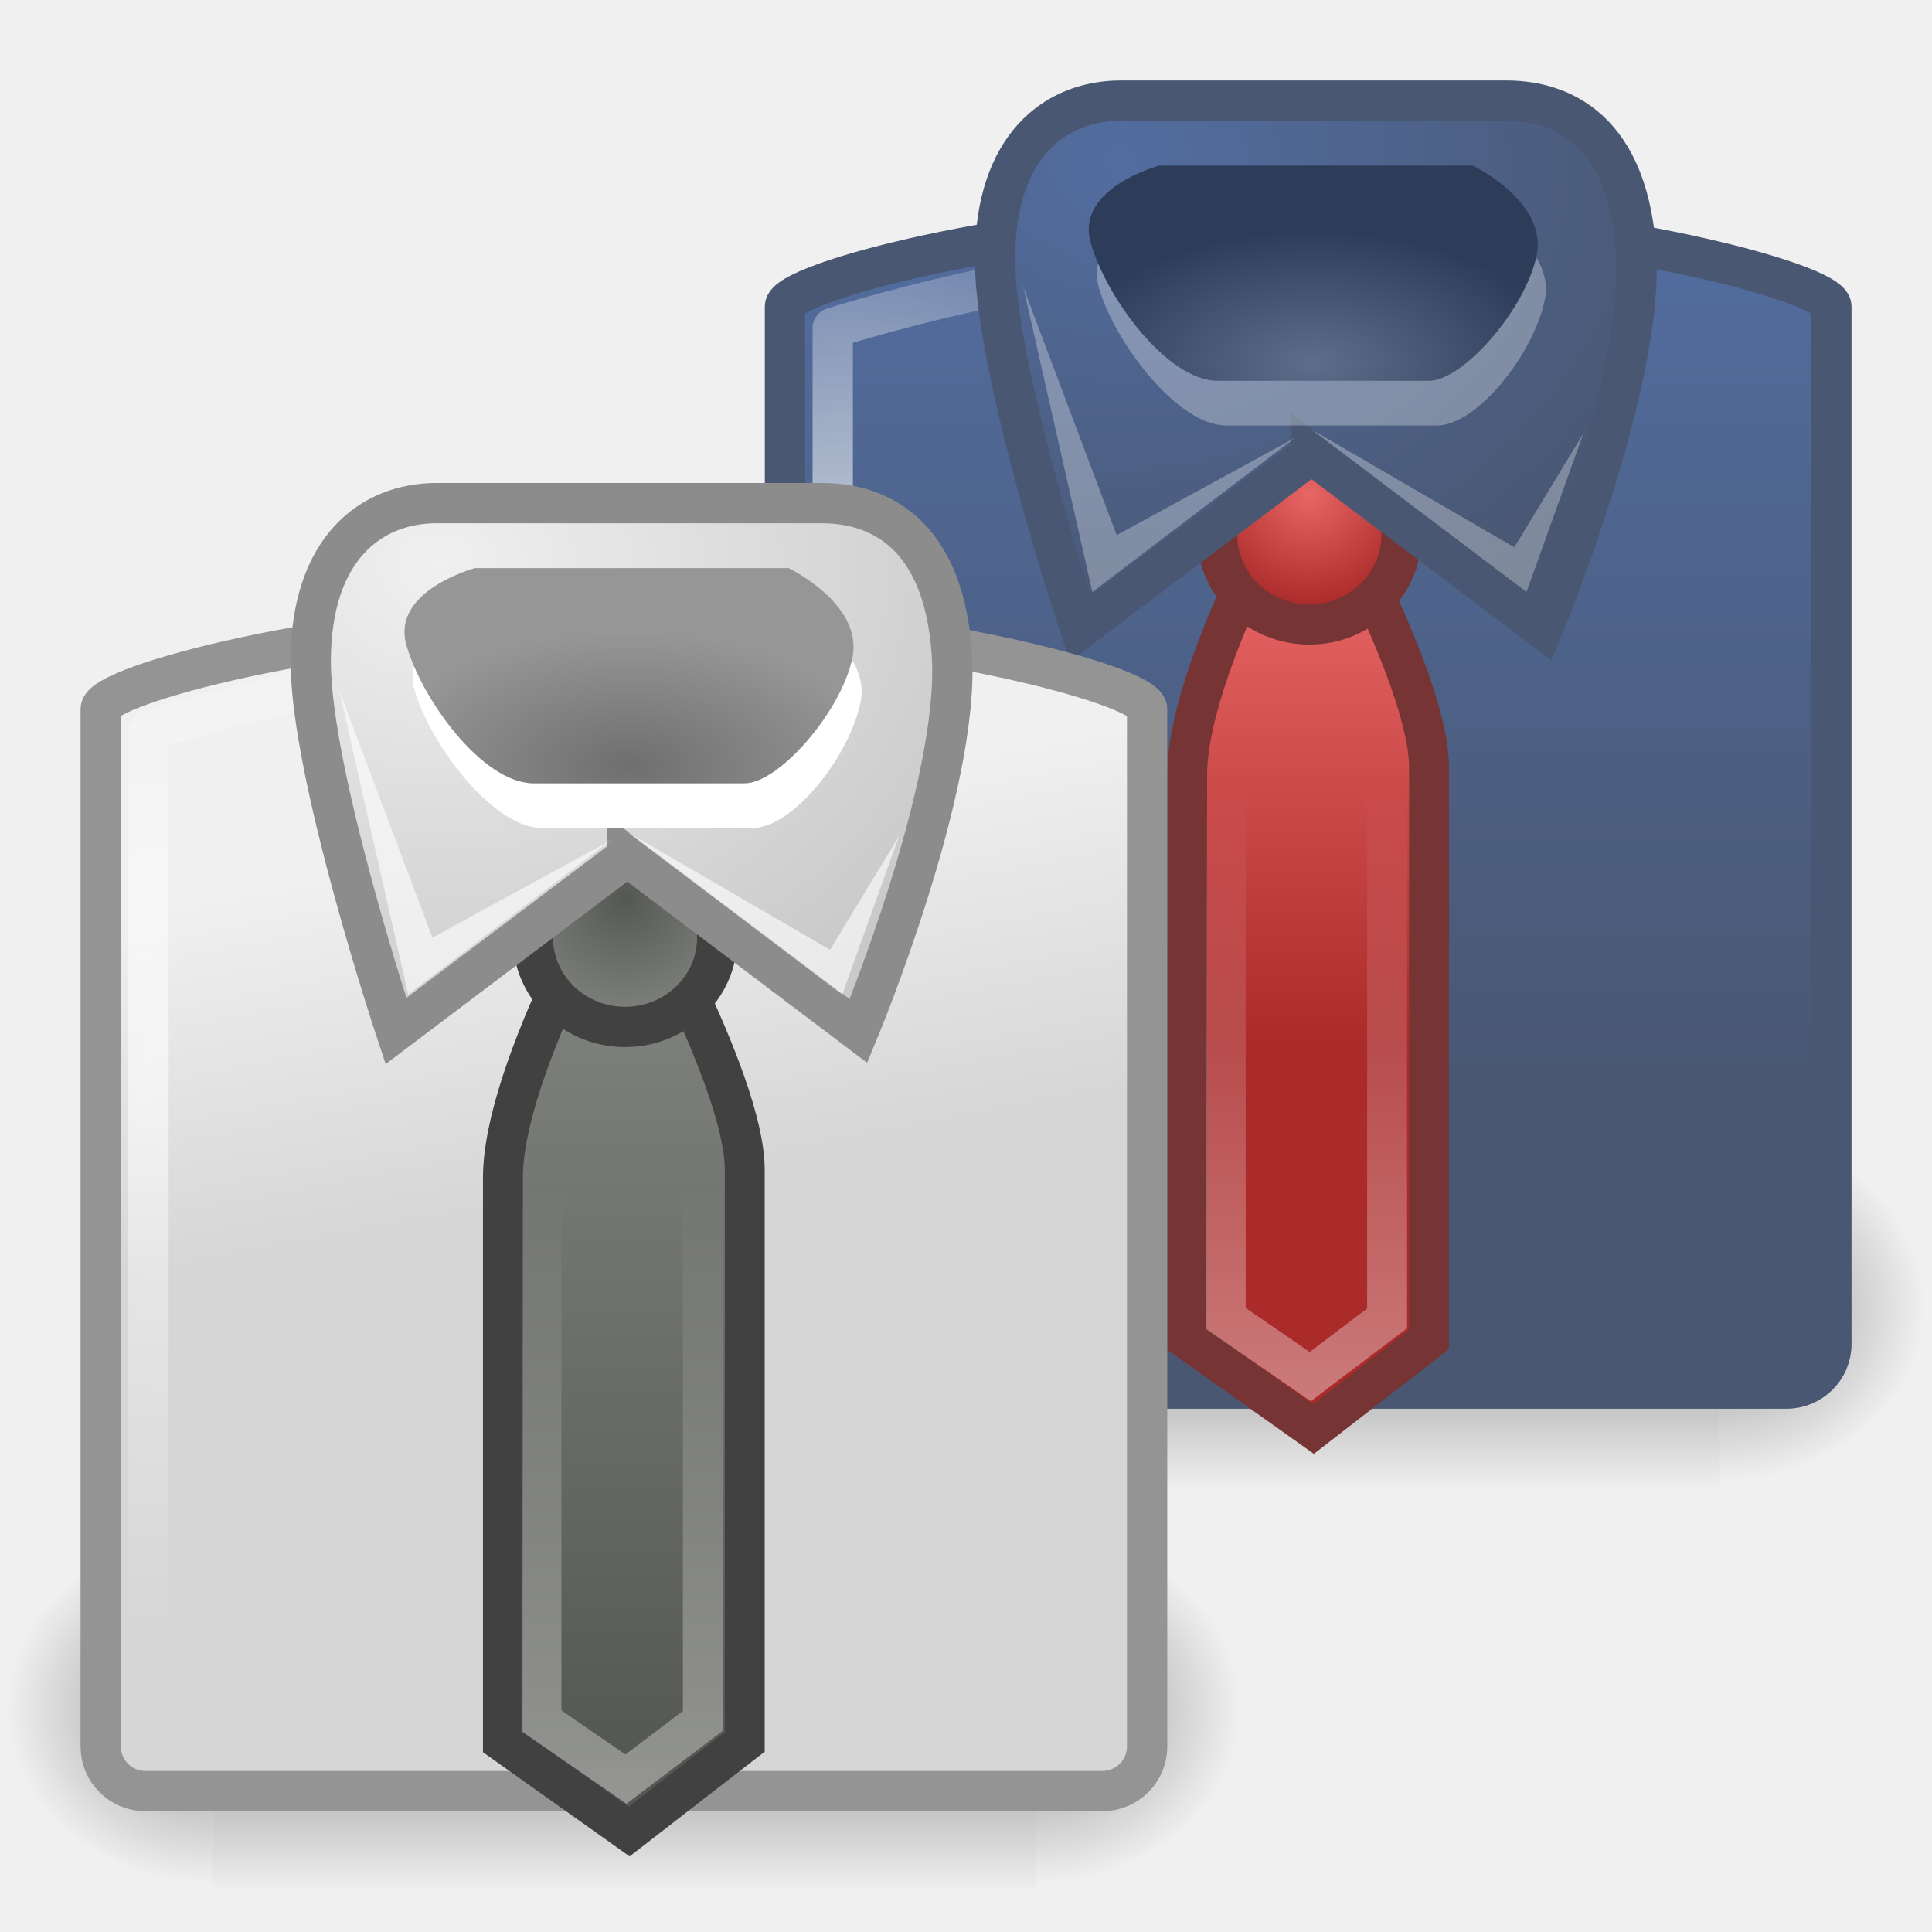
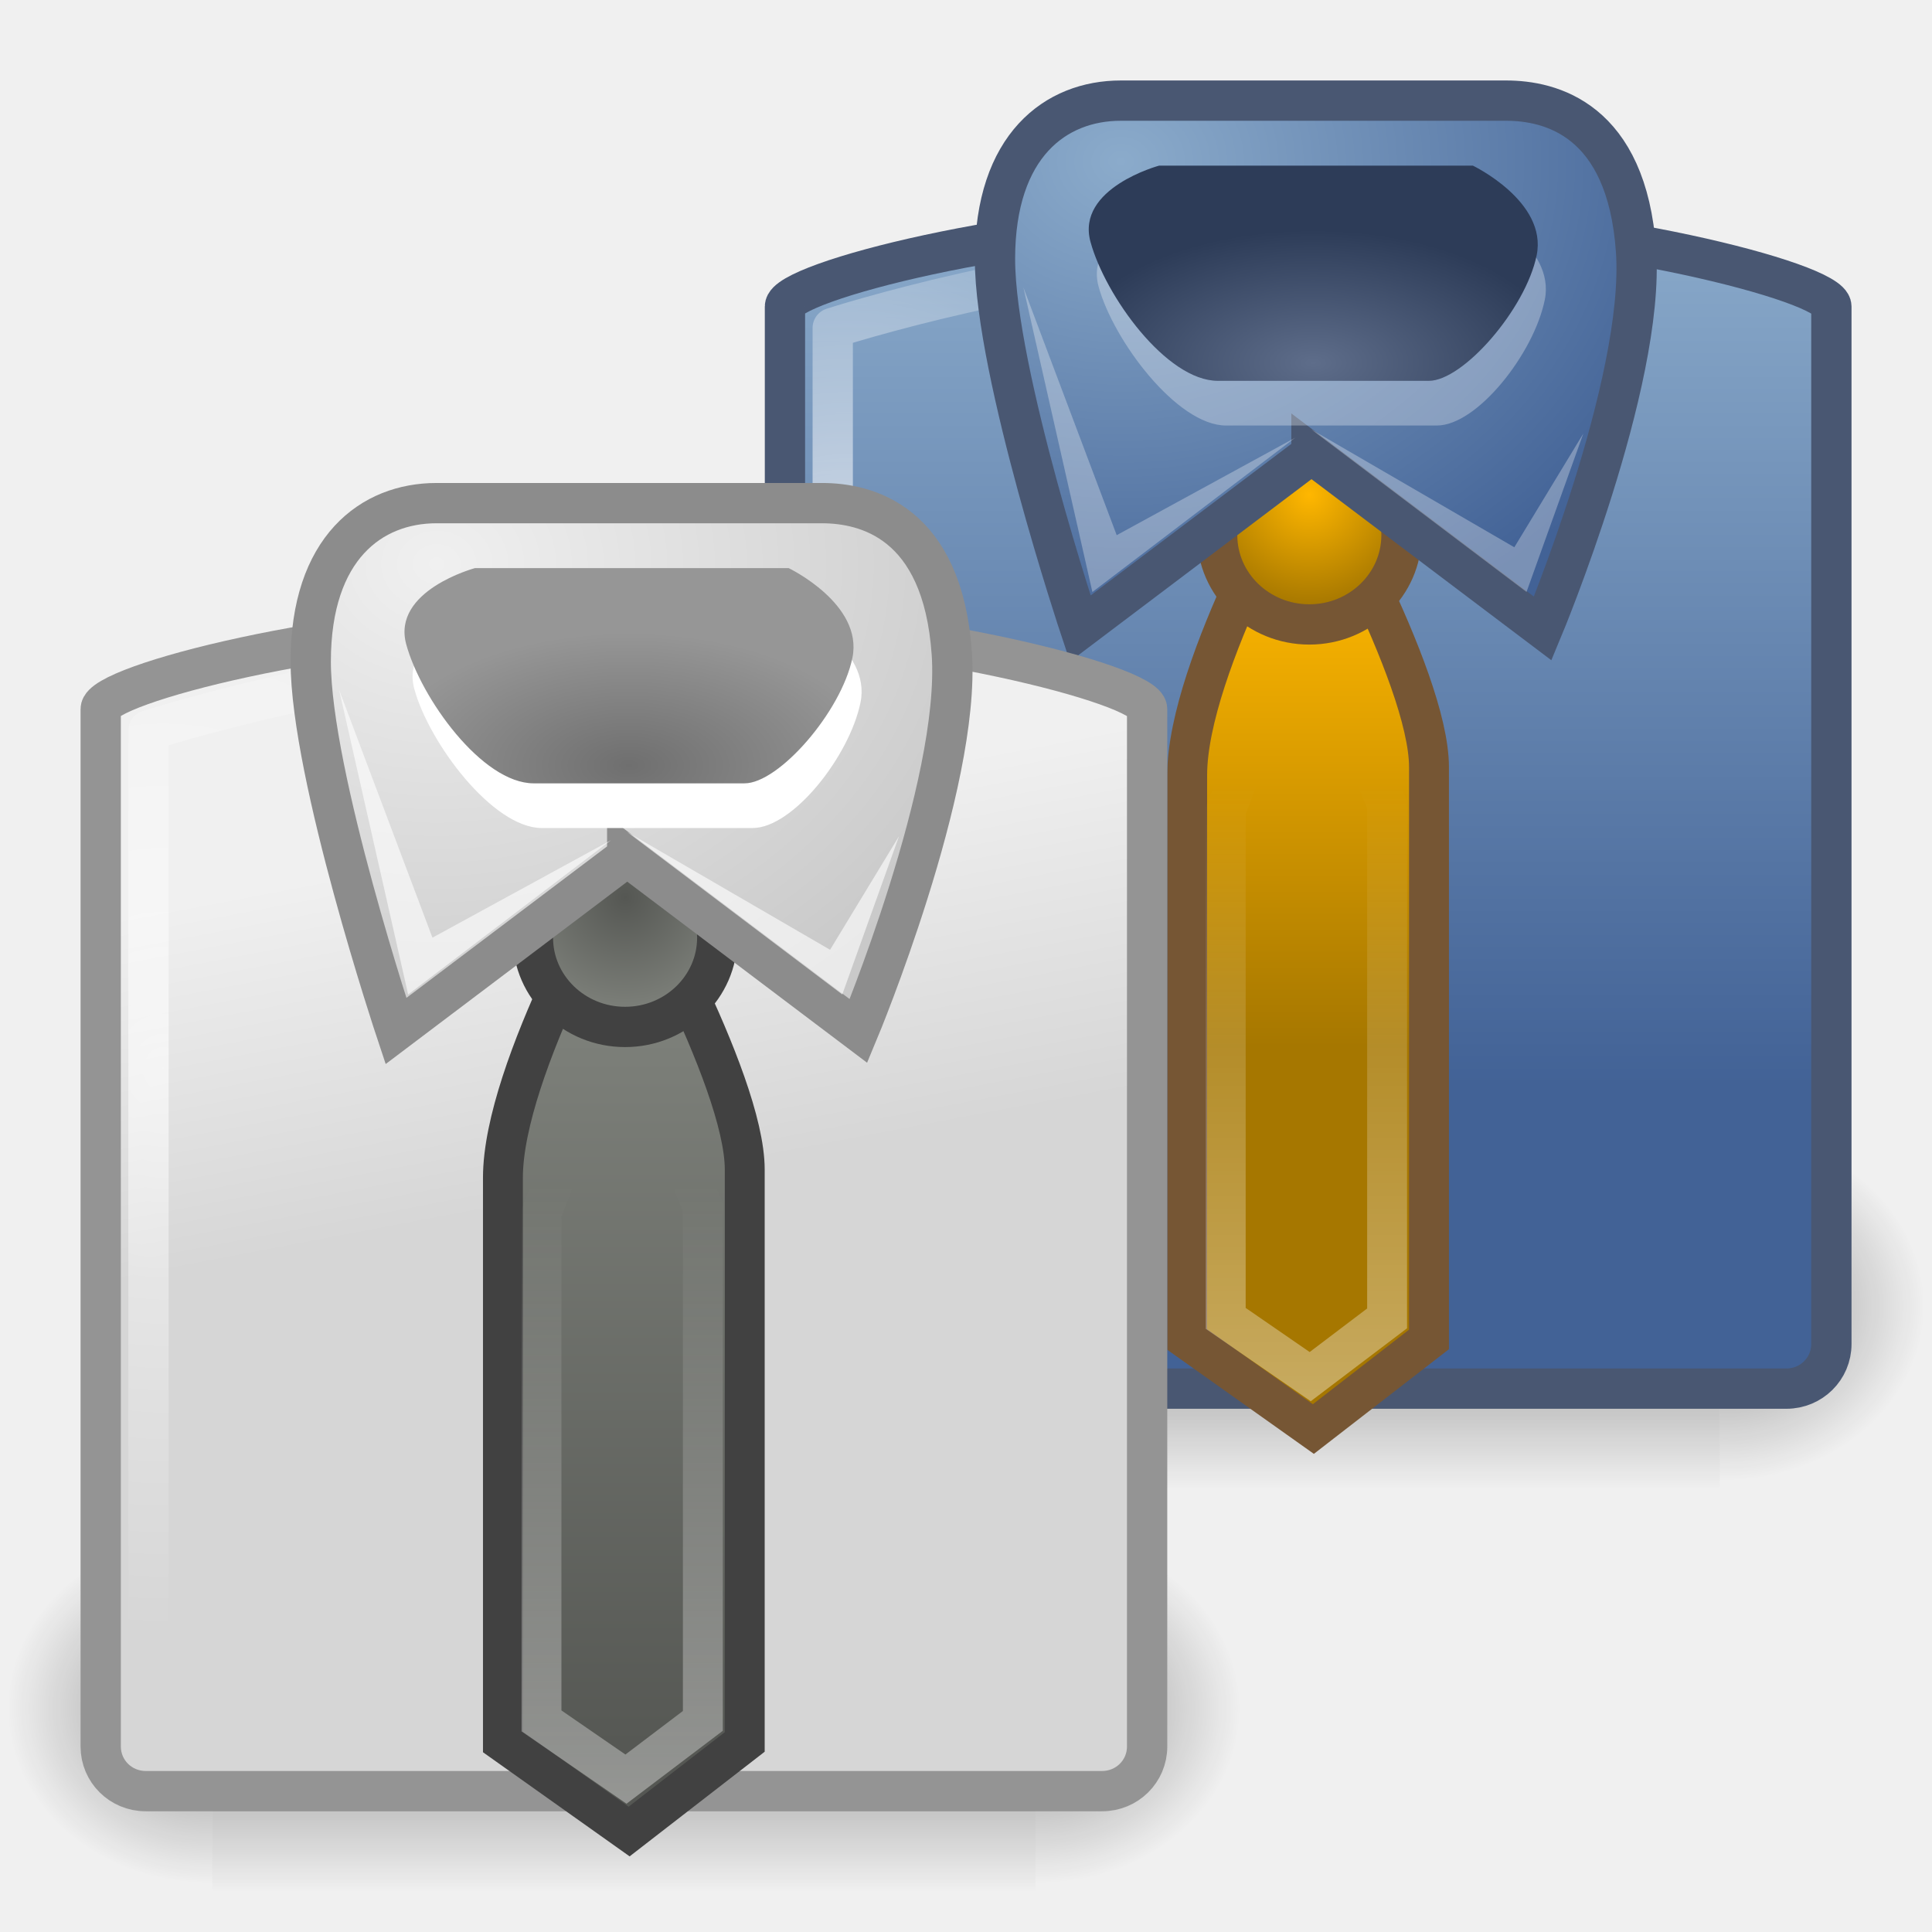
<svg xmlns="http://www.w3.org/2000/svg" xmlns:xlink="http://www.w3.org/1999/xlink" version="1.0" width="48" height="48" id="svg11300">
  <defs id="defs3">
-     <linearGradient id="linearGradient9366">
-       <stop id="stop9368" style="stop-color:#526da0;stop-opacity:1;" offset="0" />
-       <stop id="stop9370" style="stop-color:#495772;stop-opacity:1;" offset="1" />
-     </linearGradient>
    <linearGradient id="linearGradient3518">
      <stop id="stop3520" style="stop-color:white;stop-opacity:1" offset="0" />
      <stop id="stop3522" style="stop-color:white;stop-opacity:0" offset="1" />
    </linearGradient>
    <linearGradient id="linearGradient3550">
      <stop id="stop3552" style="stop-color:#6f6f6f;stop-opacity:1" offset="0" />
      <stop id="stop3554" style="stop-color:#969696;stop-opacity:1" offset="1" />
    </linearGradient>
    <linearGradient id="linearGradient3560">
      <stop id="stop3562" style="stop-color:#f0f0f0;stop-opacity:1" offset="0" />
      <stop id="stop3564" style="stop-color:#c9c9c9;stop-opacity:1" offset="1" />
    </linearGradient>
    <linearGradient id="linearGradient3568">
      <stop id="stop3570" style="stop-color:#d6d6d6;stop-opacity:1" offset="0" />
      <stop id="stop3572" style="stop-color:#f0f0f0;stop-opacity:1" offset="1" />
    </linearGradient>
    <linearGradient id="linearGradient4586">
      <stop id="stop4588" style="stop-color:#5e6d8a;stop-opacity:1;" offset="0" />
      <stop id="stop4590" style="stop-color:#2d3c58;stop-opacity:1;" offset="1" />
    </linearGradient>
    <linearGradient id="linearGradient4639">
      <stop id="stop4641" style="stop-color:#555753;stop-opacity:1" offset="0" />
      <stop id="stop4643" style="stop-color:#7c7f79;stop-opacity:1" offset="1" />
    </linearGradient>
    <linearGradient id="linearGradient5048">
      <stop id="stop5050" style="stop-color:black;stop-opacity:0" offset="0" />
      <stop id="stop5056" style="stop-color:black;stop-opacity:1" offset="0.5" />
      <stop id="stop5052" style="stop-color:black;stop-opacity:0" offset="1" />
    </linearGradient>
    <linearGradient id="linearGradient5060">
      <stop id="stop5062" style="stop-color:black;stop-opacity:1" offset="0" />
      <stop id="stop5064" style="stop-color:black;stop-opacity:0" offset="1" />
    </linearGradient>
    <linearGradient id="linearGradient3680">
-       <stop id="stop3682" style="stop-color:#e86666;stop-opacity:1" offset="0" />
-       <stop id="stop3684" style="stop-color:#ab2a2a;stop-opacity:1" offset="1" />
+       <stop id="stop3682" style="stop-color:#ffb700;stop-opacity:1;" offset="0" />
+       <stop id="stop3684" style="stop-color:#a67700;stop-opacity:1;" offset="1" />
    </linearGradient>
    <linearGradient x1="302.857" y1="366.648" x2="302.857" y2="609.505" id="linearGradient3043" xlink:href="#linearGradient5048" gradientUnits="userSpaceOnUse" gradientTransform="matrix(2.774389,0,0,1.969706,-1892.179,-872.8854)" />
    <radialGradient cx="605.714" cy="486.648" r="117.143" fx="605.714" fy="486.648" id="radialGradient3045" xlink:href="#linearGradient5060" gradientUnits="userSpaceOnUse" gradientTransform="matrix(2.774389,0,0,1.969706,-1891.633,-872.8854)" />
    <radialGradient cx="605.714" cy="486.648" r="117.143" fx="605.714" fy="486.648" id="radialGradient3047" xlink:href="#linearGradient5060" gradientUnits="userSpaceOnUse" gradientTransform="matrix(-2.774389,0,0,1.969706,112.7623,-872.8854)" />
    <radialGradient cx="17.097" cy="19.777" r="4.547" fx="17.097" fy="19.777" id="radialGradient3858" xlink:href="#linearGradient4586" gradientUnits="userSpaceOnUse" gradientTransform="matrix(1.378041,0,0,0.7264804,9.065736,-5.351562)" />
-     <radialGradient cx="12.911" cy="13.002" r="7.489" fx="12.911" fy="13.002" id="radialGradient3862" xlink:href="#linearGradient9366" gradientUnits="userSpaceOnUse" gradientTransform="matrix(2.055915,0,0,1.715885,1.308453,-18.29593)" />
+     <radialGradient cx="12.911" cy="13.002" r="7.489" fx="12.911" fy="13.002" id="radialGradient3862" xlink:href="#linearGradient4103" gradientUnits="userSpaceOnUse" gradientTransform="matrix(2.055915,0,0,1.715885,1.308453,-18.29593)" />
    <radialGradient cx="18.164" cy="22.224" r="2.842" fx="18.164" fy="22.224" id="radialGradient3865" xlink:href="#linearGradient3680" gradientUnits="userSpaceOnUse" gradientTransform="matrix(0.9776547,0,0,0.9816566,14.77198,-9.529364)" />
    <linearGradient x1="17.457" y1="41.435" x2="17.457" y2="27.232" id="linearGradient3868" xlink:href="#linearGradient3518" gradientUnits="userSpaceOnUse" gradientTransform="matrix(0.9839275,0,0,1.142532,15.28188,-11.67149)" />
    <linearGradient x1="14.828" y1="25.623" x2="14.828" y2="36.141" id="linearGradient3871" xlink:href="#linearGradient3680" gradientUnits="userSpaceOnUse" gradientTransform="matrix(0.9851322,0,0,1.140885,17.39262,-15.23278)" />
    <radialGradient cx="9.877" cy="34.067" r="10.984" fx="9.877" fy="34.067" id="radialGradient3874" xlink:href="#linearGradient3518" gradientUnits="userSpaceOnUse" gradientTransform="matrix(1.134512,0,0,1.277853,9.845653,-26.99794)" />
-     <linearGradient x1="21.882" y1="14.68" x2="21.882" y2="33.992" id="linearGradient3877" xlink:href="#linearGradient9366" gradientUnits="userSpaceOnUse" gradientTransform="matrix(1.140448,0,0,1.139179,13.04501,-11.72323)" />
+     <linearGradient x1="21.882" y1="14.68" x2="21.882" y2="33.992" id="linearGradient3877" xlink:href="#linearGradient4103" gradientUnits="userSpaceOnUse" gradientTransform="matrix(1.140448,0,0,1.139179,13.04501,-11.72323)" />
    <linearGradient x1="302.857" y1="366.648" x2="302.857" y2="609.505" id="linearGradient3911" xlink:href="#linearGradient5048" gradientUnits="userSpaceOnUse" gradientTransform="matrix(2.774389,0,0,1.969706,-1892.179,-872.8854)" />
    <radialGradient cx="605.714" cy="486.648" r="117.143" fx="605.714" fy="486.648" id="radialGradient3913" xlink:href="#linearGradient5060" gradientUnits="userSpaceOnUse" gradientTransform="matrix(2.774389,0,0,1.969706,-1891.633,-872.8854)" />
    <radialGradient cx="605.714" cy="486.648" r="117.143" fx="605.714" fy="486.648" id="radialGradient3915" xlink:href="#linearGradient5060" gradientUnits="userSpaceOnUse" gradientTransform="matrix(-2.774389,0,0,1.969706,112.7623,-872.8854)" />
    <radialGradient cx="17.097" cy="19.777" r="4.547" fx="17.097" fy="19.777" id="radialGradient3934" xlink:href="#linearGradient3550" gradientUnits="userSpaceOnUse" gradientTransform="matrix(1.378041,0,0,0.7264804,-7.934264,4.648438)" />
    <radialGradient cx="12.911" cy="13.002" r="7.489" fx="12.911" fy="13.002" id="radialGradient3938" xlink:href="#linearGradient3560" gradientUnits="userSpaceOnUse" gradientTransform="matrix(2.055915,0,0,1.715885,-15.69155,-8.29593)" />
    <radialGradient cx="18.164" cy="22.224" r="2.842" fx="18.164" fy="22.224" id="radialGradient3941" xlink:href="#linearGradient4639" gradientUnits="userSpaceOnUse" gradientTransform="matrix(0.9776547,0,0,0.9816566,-2.228024,0.4706361)" />
    <linearGradient x1="17.457" y1="41.435" x2="17.457" y2="27.232" id="linearGradient3944" xlink:href="#linearGradient3518" gradientUnits="userSpaceOnUse" gradientTransform="matrix(0.9839275,0,0,1.142532,-1.718124,-1.671489)" />
    <linearGradient x1="15.335" y1="42.995" x2="15.335" y2="27.212" id="linearGradient3947" xlink:href="#linearGradient4639" gradientUnits="userSpaceOnUse" gradientTransform="matrix(0.9851322,0,0,1.140885,0.392625,-5.232782)" />
    <radialGradient cx="9.877" cy="34.067" r="10.984" fx="9.877" fy="34.067" id="radialGradient3950" xlink:href="#linearGradient3518" gradientUnits="userSpaceOnUse" gradientTransform="matrix(1.134512,0,0,1.277853,-7.154347,-16.99794)" />
    <linearGradient x1="14.883" y1="27.847" x2="13.401" y2="20.069" id="linearGradient3953" xlink:href="#linearGradient3568" gradientUnits="userSpaceOnUse" gradientTransform="matrix(1.140448,0,0,1.139179,-3.954994,-1.723232)" />
+     <linearGradient gradientUnits="userSpaceOnUse" id="XMLID_45_" y2="27.837" x2="74.587" y1="21.425" x1="68.175">
+       <stop offset="0" style="stop-color:#babdb6;stop-opacity:1" id="stop695" />
+       <stop offset="1" style="stop-color:#eeeeec;stop-opacity:1" id="stop697" />
+     </linearGradient>
+     <linearGradient gradientUnits="userSpaceOnUse" xlink:href="#XMLID_45_" id="linearGradient8582" y2="22.861" x2="24.19" y1="23.843" x1="22.225" />
+     <linearGradient gradientTransform="matrix(0.5489611,-0.2569337,0.3150922,0.6782222,12.14667,16.19099)" gradientUnits="userSpaceOnUse" xlink:href="#linearGradient2229" id="linearGradient8566" y2="23.943" x2="24.326" y1="18.036" x1="19.222" />
+     <linearGradient gradientTransform="matrix(2.225174,-1.041462,1.303411,2.805536,-636.9276,310.1515)" gradientUnits="userSpaceOnUse" xlink:href="#XMLID_897_" id="linearGradient8569" y2="10.289" x2="296.641" y1="3.019" x1="293.008" />
+     <linearGradient id="linearGradient2229">
+       <stop offset="0" style="stop-color:#e2e2e2;stop-opacity:1" id="stop2231" />
+       <stop offset="1" style="stop-color:#d8d8d8;stop-opacity:1" id="stop2233" />
+     </linearGradient>
+     <linearGradient gradientTransform="matrix(0.5489611,-0.2569337,0.3150922,0.6782222,12.14667,16.19099)" gradientUnits="userSpaceOnUse" xlink:href="#linearGradient2229" id="linearGradient8573" y2="23.943" x2="24.326" y1="6.46" x1="20.288" />
+     <linearGradient gradientUnits="userSpaceOnUse" id="XMLID_897_" y2="10.711" x2="296.94" y1="4.759" x1="292.972">
+       <stop offset="0" style="stop-color:#e8e8e5;stop-opacity:1" id="stop45093" />
+       <stop offset="1" style="stop-color:#f0f0f0;stop-opacity:1" id="stop45095" />
+     </linearGradient>
+     <linearGradient gradientTransform="matrix(-2.26598,1.060561,1.303411,2.805536,691.5587,-311.6285)" gradientUnits="userSpaceOnUse" xlink:href="#XMLID_897_" id="linearGradient8576" y2="9.828" x2="296.404" y1="6.385" x1="294.21" />
+     <linearGradient gradientTransform="translate(-5,-5)" gradientUnits="userSpaceOnUse" xlink:href="#linearGradient6402" id="linearGradient5574" y2="50.124" x2="25.048" y1="11.852" x1="24.806" />
+     <linearGradient gradientTransform="translate(-5,-5)" gradientUnits="userSpaceOnUse" xlink:href="#linearGradient6402" id="linearGradient5578" y2="49.836" x2="15.206" y1="12.094" x1="15.206" />
+     <linearGradient id="linearGradient3099">
+       <stop offset="0" style="stop-color:white;stop-opacity:1" id="stop3101" />
+       <stop offset="1" style="stop-color:white;stop-opacity:0" id="stop3103" />
+     </linearGradient>
+     <radialGradient gradientTransform="matrix(0.3920468,-0.02633397,0.08674578,1.291427,-0.3207516,-9.473027)" gradientUnits="userSpaceOnUse" xlink:href="#linearGradient3099" id="radialGradient5582" fy="14.746" fx="10.083" r="17.993" cy="14.746" cx="10.083" />
+     <linearGradient id="linearGradient6402">
+       <stop offset="0" style="stop-color:#6f88b0;stop-opacity:1;" id="stop6404" />
+       <stop offset="1" style="stop-color:#426296;stop-opacity:1;" id="stop6406" />
+     </linearGradient>
+     <linearGradient gradientTransform="translate(-5,-5)" gradientUnits="userSpaceOnUse" xlink:href="#linearGradient6402" id="linearGradient5587" y2="50" x2="19.66" y1="12" x1="19.49" />
+     <linearGradient id="linearGradient4103">
+       <stop offset="0" style="stop-color:#8babcb;stop-opacity:1;" id="stop4105" />
+       <stop offset="1" style="stop-color:#426296;stop-opacity:1;" id="stop4107" />
+     </linearGradient>
+     <linearGradient gradientTransform="translate(-5,-5)" gradientUnits="userSpaceOnUse" xlink:href="#linearGradient4103" id="linearGradient5585" y2="60.894" x2="24.978" y1="12" x1="24.493" />
+     <radialGradient gradientTransform="matrix(-0.0655873,0,0,0.03698535,50.76315,83.4469)" gradientUnits="userSpaceOnUse" xlink:href="#linearGradient5060-3" id="radialGradient5597" fy="486.648" fx="605.714" r="117.143" cy="486.648" cx="605.714" />
+     <linearGradient id="linearGradient5060-3">
+       <stop offset="0" style="stop-color:black;stop-opacity:1" id="stop5062-6" />
+       <stop offset="1" style="stop-color:black;stop-opacity:0" id="stop5064-0" />
+     </linearGradient>
+     <radialGradient gradientTransform="matrix(0.0655873,0,0,0.03698535,3.378714,83.4469)" gradientUnits="userSpaceOnUse" xlink:href="#linearGradient5060-3" id="radialGradient5595" fy="486.648" fx="605.714" r="117.143" cy="486.648" cx="605.714" />
+     <linearGradient id="linearGradient5048-4">
+       <stop offset="0" style="stop-color:black;stop-opacity:0" id="stop5050-4" />
+       <stop offset="0.5" style="stop-color:black;stop-opacity:1" id="stop5056-9" />
+       <stop offset="1" style="stop-color:black;stop-opacity:0" id="stop5052-9" />
+     </linearGradient>
+     <linearGradient gradientTransform="matrix(0.0655873,0,0,0.03698535,3.365806,83.4469)" gradientUnits="userSpaceOnUse" xlink:href="#linearGradient5048-4" id="linearGradient5593" y2="609.505" x2="302.857" y1="366.648" x1="302.857" />
  </defs>
  <g transform="matrix(0.01526767,0,0,0.01881439,46.07961,30.83527)" id="g3015" style="display:inline;enable-background:new">
    <rect width="1339.633" height="478.357" x="-1559.252" y="-150.697" id="rect3017" style="opacity:0.402;fill:url(#linearGradient3043);fill-opacity:1;fill-rule:nonzero;stroke:none;stroke-width:1;marker:none;visibility:visible;display:inline;overflow:visible" />
    <path d="m -219.619,-150.68 c 0,0 0,478.331 0,478.331 142.874,0.9 345.4,-107.17 345.4,-239.196 0,-132.027 -159.437,-239.135 -345.4,-239.135 z" id="path3019" style="opacity:0.402;fill:url(#radialGradient3045);fill-opacity:1;fill-rule:nonzero;stroke:none;stroke-width:1;marker:none;visibility:visible;display:inline;overflow:visible" />
    <path d="m -1559.252,-150.68 c 0,0 0,478.331 0,478.331 -142.874,0.9 -345.4,-107.17 -345.4,-239.196 0,-132.027 159.437,-239.135 345.4,-239.135 z" id="path3021" style="opacity:0.402;fill:url(#radialGradient3047);fill-opacity:1;fill-rule:nonzero;stroke:none;stroke-width:1;marker:none;visibility:visible;display:inline;overflow:visible" />
  </g>
-   <path d="m 30.389,5.501 4.223,0 c 4.888,0 10.888,1.501 10.888,2.114 l 0,25.777 c 0,0.614 -0.498,1.108 -1.117,1.108 l -23.764,0 c -0.619,0 -1.117,-0.494 -1.117,-1.108 l 0,-25.777 c 0,-0.614 5.898,-2.114 10.888,-2.114 z" id="path3023" style="fill:url(#linearGradient3877);fill-opacity:1;fill-rule:evenodd;stroke:#495772;stroke-width:1.001;stroke-linecap:butt;stroke-linejoin:miter;stroke-miterlimit:4;stroke-opacity:1;stroke-dashoffset:0;marker:none;visibility:visible;display:inline;overflow:visible" />
+   <path d="m 30.389,5.501 4.223,0 c 4.888,0 10.888,1.501 10.888,2.114 l 0,25.777 c 0,0.614 -0.498,1.108 -1.117,1.108 l -23.764,0 c -0.619,0 -1.117,-0.494 -1.117,-1.108 l 0,-25.777 c 0,-0.614 5.898,-2.114 10.888,-2.114 z" id="path3023" style="fill:url(#linearGradient3877);fill-opacity:1.0;fill-rule:evenodd;stroke:#495772;stroke-width:1.001;stroke-linecap:butt;stroke-linejoin:miter;stroke-miterlimit:4;stroke-opacity:1;stroke-dashoffset:0;marker:none;visibility:visible;display:inline;overflow:visible" />
  <path d="m 30.651,6.41 3.863,0 c 4.473,0 9.962,1.737 9.962,1.737 l 0,25.19 c 0,0 -23.787,0 -23.787,0 l 0,-25.19 c 0,0 5.396,-1.737 9.962,-1.737 z" id="path3025" style="opacity:0.8;fill:none;stroke:url(#radialGradient3874);stroke-width:1.001;stroke-linecap:butt;stroke-linejoin:round;stroke-miterlimit:4;stroke-opacity:1;stroke-dasharray:none;stroke-dashoffset:0;marker:none;visibility:visible;display:inline;overflow:visible" />
-   <path d="m 32.456,11.496 c 0,0 -2.961,5.04 -2.961,7.765 l 0,14.017 3.135,2.226 2.873,-2.226 0,-14.219 c 0,-2.282 -3.048,-7.563 -3.048,-7.563 z" id="path3027" style="fill:url(#linearGradient3871);fill-opacity:1;fill-rule:evenodd;stroke:#763434;stroke-width:0.991;stroke-linecap:butt;stroke-linejoin:miter;stroke-miterlimit:4;stroke-opacity:1;stroke-dasharray:none;stroke-dashoffset:0;marker:none;visibility:visible;display:inline;overflow:visible" />
+   <path d="m 32.456,11.496 c 0,0 -2.961,5.04 -2.961,7.765 l 0,14.017 3.135,2.226 2.873,-2.226 0,-14.219 c 0,-2.282 -3.048,-7.563 -3.048,-7.563 z" id="path3027" style="fill:url(#linearGradient3871);fill-opacity:1;fill-rule:evenodd;stroke:#765634;stroke-width:0.991;stroke-linecap:butt;stroke-linejoin:miter;stroke-miterlimit:4;stroke-opacity:1;stroke-dasharray:none;stroke-dashoffset:0;marker:none;visibility:visible;display:inline;overflow:visible" />
  <path d="m 32.426,15.092 -1.973,5.04 0,12.623 2.099,1.447 1.91,-1.447 0,-12.769 -2.036,-4.893 z" id="path3029" style="opacity:0.4;fill:none;stroke:url(#linearGradient3868);stroke-width:0.991;stroke-linecap:butt;stroke-linejoin:miter;stroke-miterlimit:4;stroke-opacity:1;stroke-dasharray:none;stroke-dashoffset:0;marker:none;visibility:visible;display:inline;overflow:visible" />
-   <path d="m 34.82,13.295 a 2.29,2.219 0 0 1 -4.58,0 2.29,2.219 0 1 1 4.58,0 z" id="path3031" style="fill:url(#radialGradient3865);fill-opacity:1;fill-rule:evenodd;stroke:#763434;stroke-width:1.001;stroke-linecap:butt;stroke-linejoin:miter;stroke-miterlimit:4;stroke-opacity:1;stroke-dasharray:none;stroke-dashoffset:0;marker:none;visibility:visible;display:inline;overflow:visible" />
-   <path d="m 32.583,11.278 -5.746,4.338 c 0,0 -2.117,-6.354 -2.117,-9.181 1e-6,-2.825 1.512,-3.935 3.125,-3.935 0,0 9.576,0 9.576,0 1.091,0 2.999,0.454 3.226,3.733 0.227,3.279 -2.318,9.382 -2.318,9.382 l -5.746,-4.338 z" id="path3033" style="fill:url(#radialGradient3862);fill-opacity:1;fill-rule:evenodd;stroke:#495772;stroke-width:1.001;stroke-linecap:butt;stroke-linejoin:miter;stroke-miterlimit:4;stroke-opacity:1;stroke-dasharray:none;stroke-dashoffset:0;marker:none;visibility:visible;display:inline;overflow:visible" />
+   <path d="m 34.82,13.295 a 2.29,2.219 0 0 1 -4.58,0 2.29,2.219 0 1 1 4.58,0 z" id="path3031" style="fill:url(#radialGradient3865);fill-opacity:1;fill-rule:evenodd;stroke:#765634;stroke-width:1.001;stroke-linecap:butt;stroke-linejoin:miter;stroke-miterlimit:4;stroke-opacity:1;stroke-dasharray:none;stroke-dashoffset:0;marker:none;visibility:visible;display:inline;overflow:visible" />
+   <path d="m 32.583,11.278 -5.746,4.338 c 0,0 -2.117,-6.354 -2.117,-9.181 1e-6,-2.825 1.512,-3.935 3.125,-3.935 0,0 9.576,0 9.576,0 1.091,0 2.999,0.454 3.226,3.733 0.227,3.279 -2.318,9.382 -2.318,9.382 l -5.746,-4.338 z" id="path3033" style="fill:url(#radialGradient3862);fill-opacity:1.0;fill-rule:evenodd;stroke:#495772;stroke-width:1.001;stroke-linecap:butt;stroke-linejoin:miter;stroke-miterlimit:4;stroke-opacity:1;stroke-dasharray:none;stroke-dashoffset:0;marker:none;visibility:visible;display:inline;overflow:visible" />
  <path d="m 28.999,5.225 c 0,0 -2.071,0.557 -1.705,1.894 0.365,1.337 1.947,3.453 3.167,3.453 l 5.238,0 c 1,0 2.406,-1.782 2.68,-3.119 0.274,-1.337 -1.583,-2.228 -1.583,-2.228 l -7.795,0 z" id="path3035" style="opacity:0.3;fill:white;fill-opacity:1;fill-rule:evenodd;stroke:none;stroke-width:1;marker:none;visibility:visible;display:inline;overflow:visible" />
  <path d="m 28.798,4.115 c 0,0 -2.071,0.557 -1.705,1.894 0.365,1.337 1.884,3.453 3.167,3.453 l 5.238,0 c 0.855,0 2.406,-1.782 2.68,-3.119 C 38.451,5.006 36.593,4.115 36.593,4.115 l -7.795,0 z" id="path3037" style="fill:url(#radialGradient3858);fill-opacity:1;fill-rule:evenodd;stroke:none;stroke-width:1;marker:none;visibility:visible;display:inline;overflow:visible" />
  <path d="m 32.583,10.672 5.343,4.035 1.411,-3.935 -1.714,2.825 -5.04,-2.926 z" id="path3039" style="opacity:0.3;fill:white;fill-opacity:1;fill-rule:evenodd;stroke:none;stroke-width:1;marker:none;visibility:visible;display:inline;overflow:visible" />
  <path d="m 32.18,10.874 -5.04,3.834 -1.714,-7.566 2.318,6.154 4.435,-2.421 z" id="path3041" style="opacity:0.3;fill:white;fill-opacity:1;fill-rule:evenodd;stroke:none;stroke-width:1;marker:none;visibility:visible;display:inline;overflow:visible" />
  <g transform="matrix(0.01526767,0,0,0.01881439,29.07961,40.83527)" id="g6184" style="display:inline;enable-background:new">
    <rect width="1339.633" height="478.357" x="-1559.252" y="-150.697" id="rect6186" style="opacity:0.402;fill:url(#linearGradient3911);fill-opacity:1;fill-rule:nonzero;stroke:none;stroke-width:1;marker:none;visibility:visible;display:inline;overflow:visible" />
    <path d="m -219.619,-150.68 c 0,0 0,478.331 0,478.331 142.874,0.9 345.4,-107.17 345.4,-239.196 0,-132.027 -159.437,-239.135 -345.4,-239.135 z" id="path6188" style="opacity:0.402;fill:url(#radialGradient3913);fill-opacity:1;fill-rule:nonzero;stroke:none;stroke-width:1;marker:none;visibility:visible;display:inline;overflow:visible" />
    <path d="m -1559.252,-150.68 c 0,0 0,478.331 0,478.331 -142.874,0.9 -345.4,-107.17 -345.4,-239.196 0,-132.027 159.437,-239.135 345.4,-239.135 z" id="path6190" style="opacity:0.402;fill:url(#radialGradient3915);fill-opacity:1;fill-rule:nonzero;stroke:none;stroke-width:1;marker:none;visibility:visible;display:inline;overflow:visible" />
  </g>
  <path d="m 13.389,15.501 4.223,0 c 4.888,0 10.888,1.501 10.888,2.114 l 0,25.777 c 0,0.614 -0.498,1.108 -1.117,1.108 l -23.764,0 c -0.619,0 -1.117,-0.494 -1.117,-1.108 l 0,-25.777 c 0,-0.614 5.898,-2.114 10.888,-2.114 z" id="path3580" style="fill:url(#linearGradient3953);fill-opacity:1;fill-rule:evenodd;stroke:#949494;stroke-width:1.001;stroke-linecap:butt;stroke-linejoin:miter;stroke-miterlimit:4;stroke-opacity:1;stroke-dashoffset:0;marker:none;visibility:visible;display:inline;overflow:visible" />
  <path d="m 13.651,16.41 3.863,0 c 4.473,0 9.962,1.737 9.962,1.737 l 0,25.19 c 0,0 -23.787,0 -23.787,0 l 0,-25.19 c 0,0 5.396,-1.737 9.962,-1.737 z" id="path3582" style="opacity:0.6;fill:none;stroke:url(#radialGradient3950);stroke-width:1.001;stroke-linecap:butt;stroke-linejoin:round;stroke-miterlimit:4;stroke-opacity:1;stroke-dasharray:none;stroke-dashoffset:0;marker:none;visibility:visible;display:inline;overflow:visible" />
  <path d="m 15.456,21.496 c 0,0 -2.961,5.04 -2.961,7.765 l 0,14.017 3.135,2.226 2.873,-2.226 0,-14.219 c 0,-2.282 -3.048,-7.563 -3.048,-7.563 z" id="path3584" style="fill:url(#linearGradient3947);fill-opacity:1;fill-rule:evenodd;stroke:#414141;stroke-width:0.991;stroke-linecap:butt;stroke-linejoin:miter;stroke-miterlimit:4;stroke-opacity:1;stroke-dasharray:none;stroke-dashoffset:0;marker:none;visibility:visible;display:inline;overflow:visible" />
  <path d="m 15.426,25.092 -1.973,5.04 0,12.623 2.099,1.447 1.91,-1.447 0,-12.769 -2.036,-4.893 z" id="path3586" style="opacity:0.4;fill:none;stroke:url(#linearGradient3944);stroke-width:0.991;stroke-linecap:butt;stroke-linejoin:miter;stroke-miterlimit:4;stroke-opacity:1;stroke-dasharray:none;stroke-dashoffset:0;marker:none;visibility:visible;display:inline;overflow:visible" />
  <path d="m 17.82,23.295 a 2.29,2.219 0 0 1 -4.58,0 2.29,2.219 0 1 1 4.58,0 z" id="path3588" style="fill:url(#radialGradient3941);fill-opacity:1;fill-rule:evenodd;stroke:#414141;stroke-width:1.001;stroke-linecap:butt;stroke-linejoin:miter;stroke-miterlimit:4;stroke-opacity:1;stroke-dasharray:none;stroke-dashoffset:0;marker:none;visibility:visible;display:inline;overflow:visible" />
  <path d="m 15.583,21.278 -5.746,4.338 c 0,0 -2.117,-6.354 -2.117,-9.181 1.1e-6,-2.825 1.512,-3.935 3.125,-3.935 0,0 9.576,0 9.576,0 1.091,0 2.999,0.454 3.226,3.733 0.227,3.279 -2.318,9.382 -2.318,9.382 l -5.746,-4.338 z" id="path3590" style="fill:url(#radialGradient3938);fill-opacity:1;fill-rule:evenodd;stroke:#8c8c8c;stroke-width:1.001;stroke-linecap:butt;stroke-linejoin:miter;stroke-miterlimit:4;stroke-opacity:1;stroke-dasharray:none;stroke-dashoffset:0;marker:none;visibility:visible;display:inline;overflow:visible" />
  <path d="m 11.999,15.225 c 0,0 -2.071,0.557 -1.705,1.894 0.365,1.337 1.947,3.453 3.167,3.453 l 5.238,0 c 1,0 2.406,-1.782 2.68,-3.119 0.274,-1.337 -1.583,-2.228 -1.583,-2.228 l -7.795,0 z" id="path3592" style="fill:white;fill-opacity:1;fill-rule:evenodd;stroke:none;stroke-width:1;marker:none;visibility:visible;display:inline;overflow:visible" />
  <path d="m 11.798,14.115 c 0,0 -2.071,0.557 -1.705,1.894 0.365,1.337 1.884,3.453 3.167,3.453 l 5.238,0 c 0.855,0 2.406,-1.782 2.68,-3.119 0.274,-1.337 -1.583,-2.228 -1.583,-2.228 l -7.795,0 z" id="path3594" style="fill:url(#radialGradient3934);fill-opacity:1;fill-rule:evenodd;stroke:none;stroke-width:1;marker:none;visibility:visible;display:inline;overflow:visible" />
  <path d="m 15.583,20.672 5.343,4.035 1.411,-3.935 -1.714,2.825 -5.04,-2.926 z" id="path4604" style="opacity:0.62;fill:white;fill-opacity:1;fill-rule:evenodd;stroke:none;stroke-width:1;marker:none;visibility:visible;display:inline;overflow:visible" />
  <path d="m 15.18,20.874 -5.04,3.834 -1.714,-7.566 2.318,6.154 4.435,-2.421 z" id="path4607" style="opacity:0.62;fill:white;fill-opacity:1;fill-rule:evenodd;stroke:none;stroke-width:1;marker:none;visibility:visible;display:inline;overflow:visible" />
</svg>
